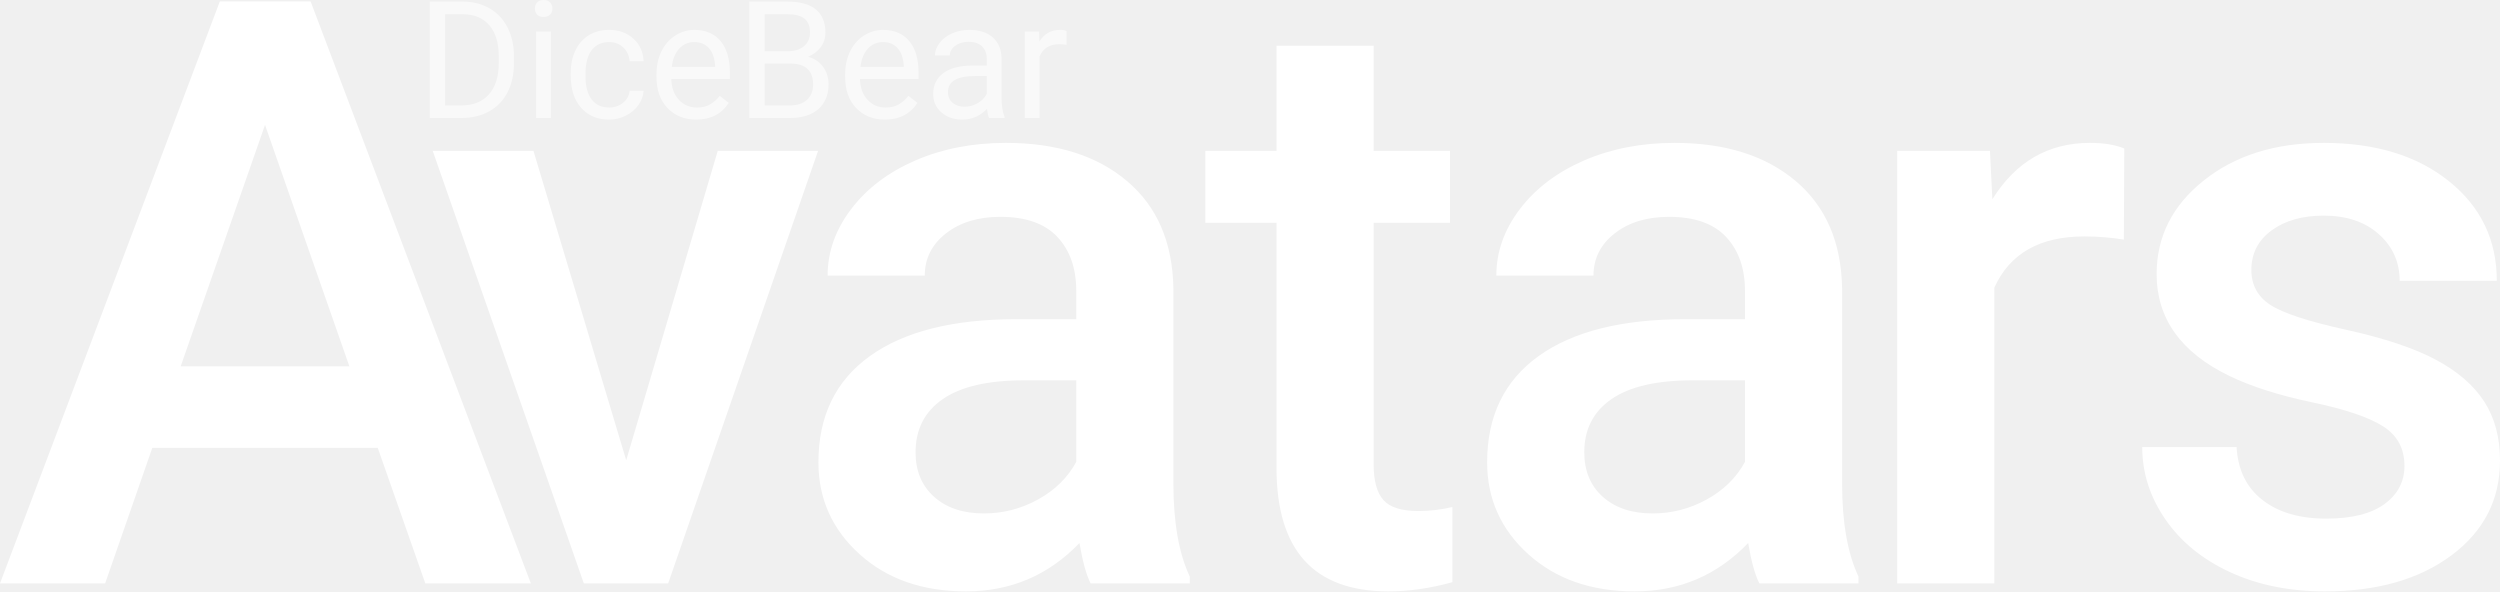
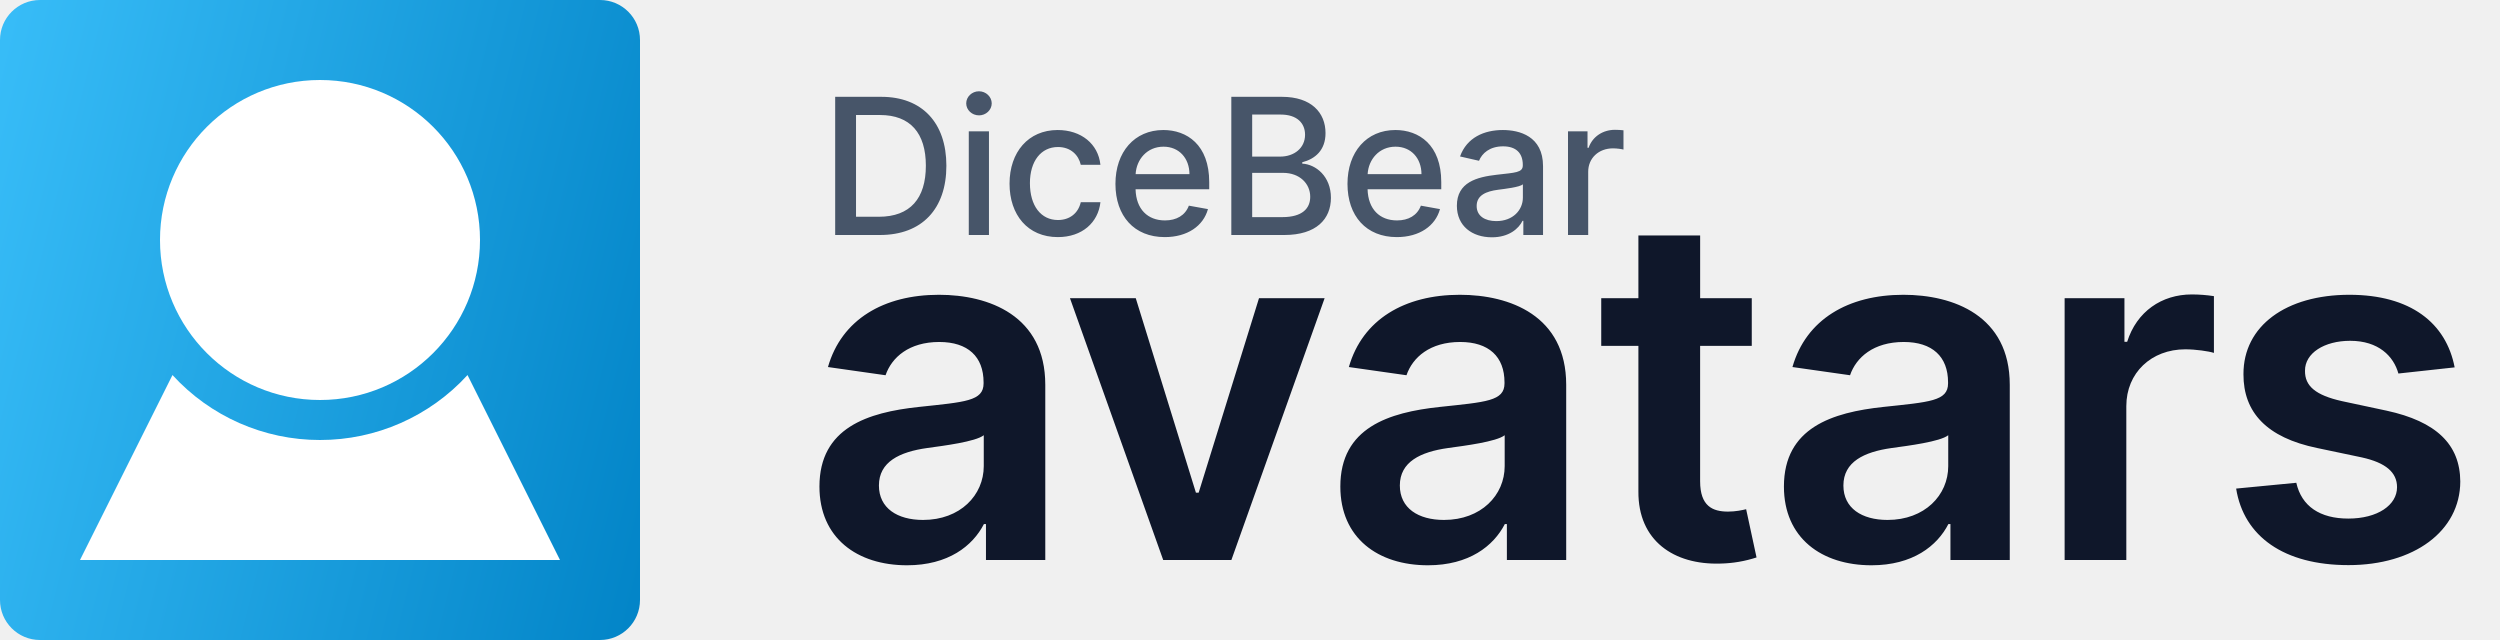
- <svg xmlns="http://www.w3.org/2000/svg" style="isolation:isolate" width="305.379" height="72.239">
+ <svg xmlns="http://www.w3.org/2000/svg" width="125" height="32" fill="none">
+   <path d="M0 2a2 2 0 012-2h28a2 2 0 012 2v28a2 2 0 01-2 2H2a2 2 0 01-2-2V2z" fill="url(#paint0_linear)" />
+   <path fill-rule="evenodd" clip-rule="evenodd" d="M23.376 18.752A9.974 9.974 0 0116 22a9.974 9.974 0 01-7.376-3.248L4 28h24l-4.624-9.248z" fill="#fff" />
+   <circle cx="16" cy="12" r="8" fill="#fff" />
+   <path d="M45.352 28.264c2.054 0 3.282-.963 3.844-2.062h.102V28h2.966v-8.761c0-3.46-2.82-4.5-5.318-4.5-2.753 0-4.866 1.227-5.548 3.613l2.88.41c.307-.896 1.177-1.663 2.685-1.663 1.432 0 2.216.733 2.216 2.02v.051c0 .887-.929.93-3.239 1.177-2.54.272-4.968 1.03-4.968 3.98 0 2.573 1.883 3.937 4.38 3.937zm.801-2.267c-1.286 0-2.207-.588-2.207-1.721 0-1.185 1.031-1.68 2.412-1.875.81-.111 2.429-.316 2.83-.64v1.543c0 1.457-1.177 2.693-3.035 2.693zM66.23 14.91h-3.28l-3.017 9.724h-.137l-3.008-9.725h-3.29L58.16 28h3.409l4.662-13.09zM71.398 28.264c2.054 0 3.281-.963 3.844-2.062h.102V28h2.966v-8.761c0-3.46-2.821-4.5-5.318-4.5-2.753 0-4.867 1.227-5.549 3.613l2.881.41c.307-.896 1.176-1.663 2.685-1.663 1.431 0 2.216.733 2.216 2.02v.051c0 .887-.93.93-3.239 1.177-2.54.272-4.969 1.03-4.969 3.98 0 2.573 1.884 3.937 4.38 3.937zm.801-2.267c-1.287 0-2.207-.588-2.207-1.721 0-1.185 1.03-1.68 2.412-1.875.81-.111 2.429-.316 2.83-.64v1.543c0 1.457-1.177 2.693-3.035 2.693zM87.589 14.91h-2.582v-3.137H81.92v3.136h-1.858v2.386h1.858v7.279c-.017 2.463 1.773 3.673 4.091 3.605a6.201 6.201 0 001.816-.307l-.52-2.412c-.17.043-.52.12-.904.12-.775 0-1.397-.273-1.397-1.517v-6.768h2.582V14.91zM93.576 28.264c2.054 0 3.282-.963 3.844-2.062h.102V28h2.966v-8.761c0-3.46-2.82-4.5-5.318-4.5-2.753 0-4.866 1.227-5.548 3.613l2.88.41c.307-.896 1.177-1.663 2.685-1.663 1.432 0 2.216.733 2.216 2.02v.051c0 .887-.929.93-3.239 1.177-2.54.272-4.968 1.03-4.968 3.98 0 2.573 1.883 3.937 4.38 3.937zm.802-2.267c-1.287 0-2.208-.588-2.208-1.721 0-1.185 1.031-1.68 2.412-1.875.81-.111 2.429-.316 2.83-.64v1.543c0 1.457-1.177 2.693-3.035 2.693zM103.231 28h3.085v-7.696c0-1.662 1.253-2.838 2.949-2.838.52 0 1.167.094 1.431.179v-2.838a7.41 7.41 0 00-1.108-.085c-1.5 0-2.752.852-3.23 2.369h-.136v-2.182h-2.991V28zM122.733 18.37c-.426-2.217-2.199-3.631-5.267-3.631-3.154 0-5.301 1.55-5.293 3.971-.008 1.91 1.168 3.17 3.682 3.69l2.233.47c1.202.264 1.764.75 1.764 1.49 0 .896-.972 1.569-2.437 1.569-1.415 0-2.336-.614-2.6-1.79l-3.008.29c.383 2.403 2.403 3.827 5.616 3.827 3.273 0 5.582-1.696 5.591-4.177-.009-1.866-1.21-3.008-3.682-3.545l-2.233-.477c-1.329-.298-1.858-.759-1.849-1.517-.009-.887.971-1.5 2.258-1.5 1.424 0 2.174.775 2.412 1.636l2.813-.307z" fill="#0F172A" />
+   <path d="M43.996 11.75c2.105 0 3.323-1.306 3.323-3.465 0-2.149-1.218-3.444-3.252-3.444h-2.308v6.909h2.237zm-1.195-.91V5.751h1.201c1.512 0 2.291.904 2.291 2.533 0 1.637-.78 2.554-2.355 2.554h-1.137zM48.439 11.75h1.009V6.568h-1.009v5.182zm.51-5.981c.347 0 .637-.27.637-.6 0-.331-.29-.605-.637-.605-.351 0-.638.274-.638.604 0 .33.287.6.638.6zM52.892 11.855c1.225 0 2.018-.736 2.13-1.745h-.983c-.128.56-.563.891-1.14.891-.853 0-1.403-.712-1.403-1.842 0-1.11.56-1.808 1.403-1.808.641 0 1.032.405 1.14.89h.982c-.108-1.045-.961-1.74-2.139-1.74-1.46 0-2.405 1.1-2.405 2.682 0 1.562.91 2.672 2.416 2.672zM58.238 11.855c1.13 0 1.93-.557 2.16-1.4l-.955-.172c-.183.489-.621.738-1.195.738-.863 0-1.444-.56-1.47-1.558h3.683v-.358c0-1.872-1.12-2.604-2.294-2.604-1.444 0-2.395 1.1-2.395 2.692 0 1.609.938 2.662 2.466 2.662zm-1.457-3.148c.04-.735.573-1.373 1.393-1.373.783 0 1.296.58 1.299 1.373H56.78zM61.567 11.75h2.648c1.606 0 2.331-.8 2.331-1.859 0-1.07-.749-1.673-1.434-1.71v-.068c.634-.162 1.164-.593 1.164-1.457 0-1.022-.708-1.815-2.18-1.815h-2.53v6.909zm1.042-.894V8.643h1.542c.836 0 1.36.54 1.36 1.198 0 .58-.395 1.015-1.397 1.015h-1.505zm0-3.026V5.728h1.424c.826 0 1.22.435 1.22 1.009 0 .668-.546 1.093-1.247 1.093h-1.397zM69.84 11.855c1.13 0 1.93-.557 2.159-1.4l-.955-.172c-.182.489-.62.738-1.194.738-.864 0-1.444-.56-1.471-1.558h3.684v-.358c0-1.872-1.12-2.604-2.294-2.604-1.444 0-2.395 1.1-2.395 2.692 0 1.609.938 2.662 2.466 2.662zm-1.458-3.148c.04-.735.574-1.373 1.394-1.373.782 0 1.295.58 1.298 1.373h-2.692zM74.595 11.865c.857 0 1.34-.435 1.532-.824h.04v.709h.985V8.309c0-1.508-1.187-1.808-2.01-1.808-.938 0-1.802.378-2.14 1.322l.949.216c.148-.368.526-.722 1.204-.722.651 0 .985.34.985.928v.023c0 .368-.378.361-1.309.47-.981.114-1.987.37-1.987 1.548 0 1.019.766 1.579 1.751 1.579zm.22-.81c-.57 0-.982-.256-.982-.756 0-.54.479-.732 1.062-.81.328-.043 1.104-.13 1.249-.276v.668c0 .614-.49 1.174-1.33 1.174zM78.4 11.75h1.01V8.586c0-.679.522-1.168 1.238-1.168.209 0 .445.037.526.061v-.965a4.096 4.096 0 00-.429-.023c-.607 0-1.126.344-1.315.9h-.054v-.823H78.4v5.182z" fill="#475569" />
  <defs>
-     <clipPath id="a">
-       <path d="M0 0h305.379v72.239H0z" />
-     </clipPath>
+     <linearGradient id="paint0_linear" x1="0" y1="0" x2="37.647" y2="9.412" gradientUnits="userSpaceOnUse">
+       <stop stop-color="#38BDF8" />
+       <stop offset="1" stop-color="#0284C7" />
+     </linearGradient>
  </defs>
-   <g clip-path="url(#a)" fill-rule="evenodd" fill="#FFF">
-     <path d="M293.709 56.907q0-3.174-2.612-4.834-2.612-1.66-8.667-2.93-6.055-1.269-10.108-3.222-8.886-4.297-8.886-12.452 0-6.836 5.761-11.425 5.762-4.59 14.649-4.59 9.473 0 15.307 4.687 5.835 4.688 5.835 12.158h-11.865q0-3.418-2.539-5.688-2.539-2.271-6.738-2.271-3.906 0-6.372 1.807-2.466 1.807-2.466 4.834 0 2.734 2.295 4.248 2.295 1.514 9.277 3.052 6.983 1.538 10.962 3.662 3.98 2.124 5.908 5.103 1.929 2.978 1.929 7.226 0 7.129-5.908 11.548-5.908 4.419-15.479 4.419-6.494 0-11.572-2.344-5.078-2.344-7.91-6.445-2.832-4.102-2.832-8.838h11.523q.244 4.199 3.174 6.47 2.93 2.27 7.764 2.27 4.687 0 7.129-1.782 2.441-1.782 2.441-4.663zm-34.226-38.77l-.049 11.133q-2.343-.39-4.834-.39-8.154 0-10.986 6.25v36.132h-11.865V18.43h11.328l.293 5.909q4.297-6.885 11.914-6.885 2.539 0 4.199.683zm-32.465 53.125h-12.11q-.781-1.513-1.367-4.931-5.664 5.908-13.867 5.908-7.959 0-12.988-4.541-5.03-4.541-5.03-11.231 0-8.447 6.275-12.963 6.274-4.517 17.944-4.517h7.276V35.52q0-4.101-2.295-6.567t-6.983-2.466q-4.053 0-6.64 2.026-2.588 2.027-2.588 5.152h-11.866q0-4.346 2.881-8.13 2.881-3.784 7.837-5.933 4.956-2.148 11.06-2.148 9.277 0 14.795 4.663 5.517 4.663 5.664 13.11v23.828q0 7.129 2.002 11.377v.83zm-25.147-8.545q3.516 0 6.616-1.709 3.101-1.709 4.664-4.589v-9.961h-6.397q-6.592 0-9.912 2.295-3.32 2.294-3.32 6.494 0 3.418 2.27 5.444 2.271 2.026 6.079 2.026zm-56.537 8.545h-12.11q-.781-1.513-1.367-4.931-5.664 5.908-13.867 5.908-7.959 0-12.989-4.541-5.029-4.541-5.029-11.231 0-8.447 6.275-12.963 6.274-4.517 17.944-4.517h7.275V35.52q0-4.101-2.295-6.567t-6.982-2.466q-4.053 0-6.641 2.026-2.588 2.027-2.588 5.152h-11.865q0-4.346 2.881-8.13 2.881-3.784 7.837-5.933 4.956-2.148 11.06-2.148 9.277 0 14.795 4.663 5.517 4.663 5.664 13.11v23.828q0 7.129 2.002 11.377v.83zm-25.147-8.545q3.516 0 6.616-1.709 3.101-1.709 4.663-4.589v-9.961h-6.396q-6.592 0-9.912 2.295-3.321 2.294-3.321 6.494 0 3.418 2.271 5.444 2.27 2.026 6.079 2.026zm35.74-57.128h11.865V18.43h9.326v8.789h-9.326v29.493q0 3.027 1.196 4.37 1.196 1.342 4.273 1.342 2.05 0 4.15-.488v9.18q-4.053 1.123-7.813 1.123-13.671 0-13.671-15.088V27.219h-8.692V18.43h8.692V5.589zM65.163 18.43l11.328 37.793L87.673 18.43h12.256L81.618 71.262H71.315L52.858 18.43h12.305zm-13.21 52.832l-5.81-16.552H18.604l-5.762 16.552H0L26.855.169h11.084l26.905 71.093H51.953zm-19.58-56.006L22.07 44.749h20.606L32.373 15.256z" />
-     <path d="M56.432 14.414h-3.936V.195h4.014q1.855 0 3.281.821 1.426.82 2.202 2.334.777 1.513.786 3.476v.908q0 2.012-.776 3.526-.776 1.513-2.217 2.324-1.44.811-3.354.83zm.127-12.676h-2.188v11.143h1.973q2.168 0 3.374-1.348 1.206-1.347 1.206-3.838v-.83q0-2.422-1.138-3.764-1.138-1.343-3.227-1.363zm10.732 2.11v10.566h-1.807V3.848h1.807zm-1.953-2.803q0-.44.268-.742.269-.303.796-.303.528 0 .801.303.274.302.274.742 0 .439-.274.732-.273.293-.801.293-.527 0-.796-.293-.268-.293-.268-.732zm9.082 12.09q.967 0 1.689-.586.723-.586.801-1.465h1.709q-.049.908-.625 1.729-.576.82-1.538 1.308-.962.488-2.036.488-2.158 0-3.433-1.44-1.274-1.44-1.274-3.94v-.303q0-1.543.566-2.744.567-1.202 1.626-1.866 1.06-.664 2.505-.664 1.778 0 2.954 1.065 1.177 1.064 1.255 2.763H76.91q-.078-1.025-.776-1.684-.698-.659-1.724-.659-1.377 0-2.134.991-.756.991-.756 2.866v.342q0 1.826.752 2.812.751.987 2.148.987zm10.615 1.474q-2.148 0-3.496-1.411-1.348-1.411-1.348-3.774v-.332q0-1.572.601-2.808.601-1.235 1.68-1.933 1.079-.699 2.339-.699 2.06 0 3.203 1.358 1.142 1.357 1.142 3.886v.752h-7.158q.039 1.563.913 2.525t2.222.962q.957 0 1.621-.391.664-.39 1.162-1.035l1.104.859q-1.329 2.041-3.985 2.041zm-.224-9.472q-1.094 0-1.836.796-.743.796-.918 2.231h5.293v-.137q-.078-1.377-.743-2.133-.664-.757-1.796-.757zm11.65 9.277h-4.932V.195h4.649q2.314 0 3.481.957 1.167.957 1.167 2.832 0 .996-.566 1.763-.567.767-1.543 1.187 1.152.322 1.821 1.225.669.904.669 2.154 0 1.914-1.24 3.007-1.24 1.094-3.506 1.094zm.068-6.65h-3.125v5.117H96.5q1.309 0 2.065-.679.757-.679.757-1.87 0-2.568-2.793-2.568zm-3.125-6.026V6.26h2.832q1.231 0 1.968-.615.737-.616.737-1.67 0-1.172-.683-1.704-.684-.533-2.08-.533h-2.774zm14.678 12.871q-2.148 0-3.496-1.411-1.348-1.411-1.348-3.774v-.332q0-1.572.601-2.808.6-1.235 1.68-1.933 1.079-.699 2.338-.699 2.061 0 3.204 1.358 1.142 1.357 1.142 3.886v.752h-7.158q.039 1.563.913 2.525t2.222.962q.957 0 1.621-.391.664-.39 1.162-1.035l1.103.859q-1.328 2.041-3.984 2.041zm-.225-9.472q-1.093 0-1.835.796-.743.796-.918 2.231h5.293v-.137q-.079-1.377-.743-2.133-.664-.757-1.797-.757zm14.854 9.277h-1.895q-.156-.312-.253-1.113-1.26 1.308-3.008 1.308-1.563 0-2.564-.883-1.001-.884-1.001-2.242 0-1.65 1.255-2.563 1.255-.913 3.53-.913h1.758v-.83q0-.948-.566-1.509-.567-.562-1.67-.562-.967 0-1.621.489-.654.488-.654 1.181h-1.817q0-.791.562-1.528.561-.737 1.523-1.167.962-.43 2.114-.43 1.827 0 2.862.913 1.035.914 1.074 2.515v4.863q0 1.455.371 2.315v.156zm-4.893-1.377q.85 0 1.612-.439.761-.44 1.103-1.143V9.287h-1.416q-3.32 0-3.32 1.943 0 .85.566 1.329.567.478 1.455.478zm12.461-9.248v1.68q-.41-.069-.888-.069-1.778 0-2.412 1.514v7.5h-1.807V3.848h1.758l.029 1.22q.889-1.416 2.52-1.416.527 0 .8.137z" opacity=".6" />
-   </g>
</svg>
